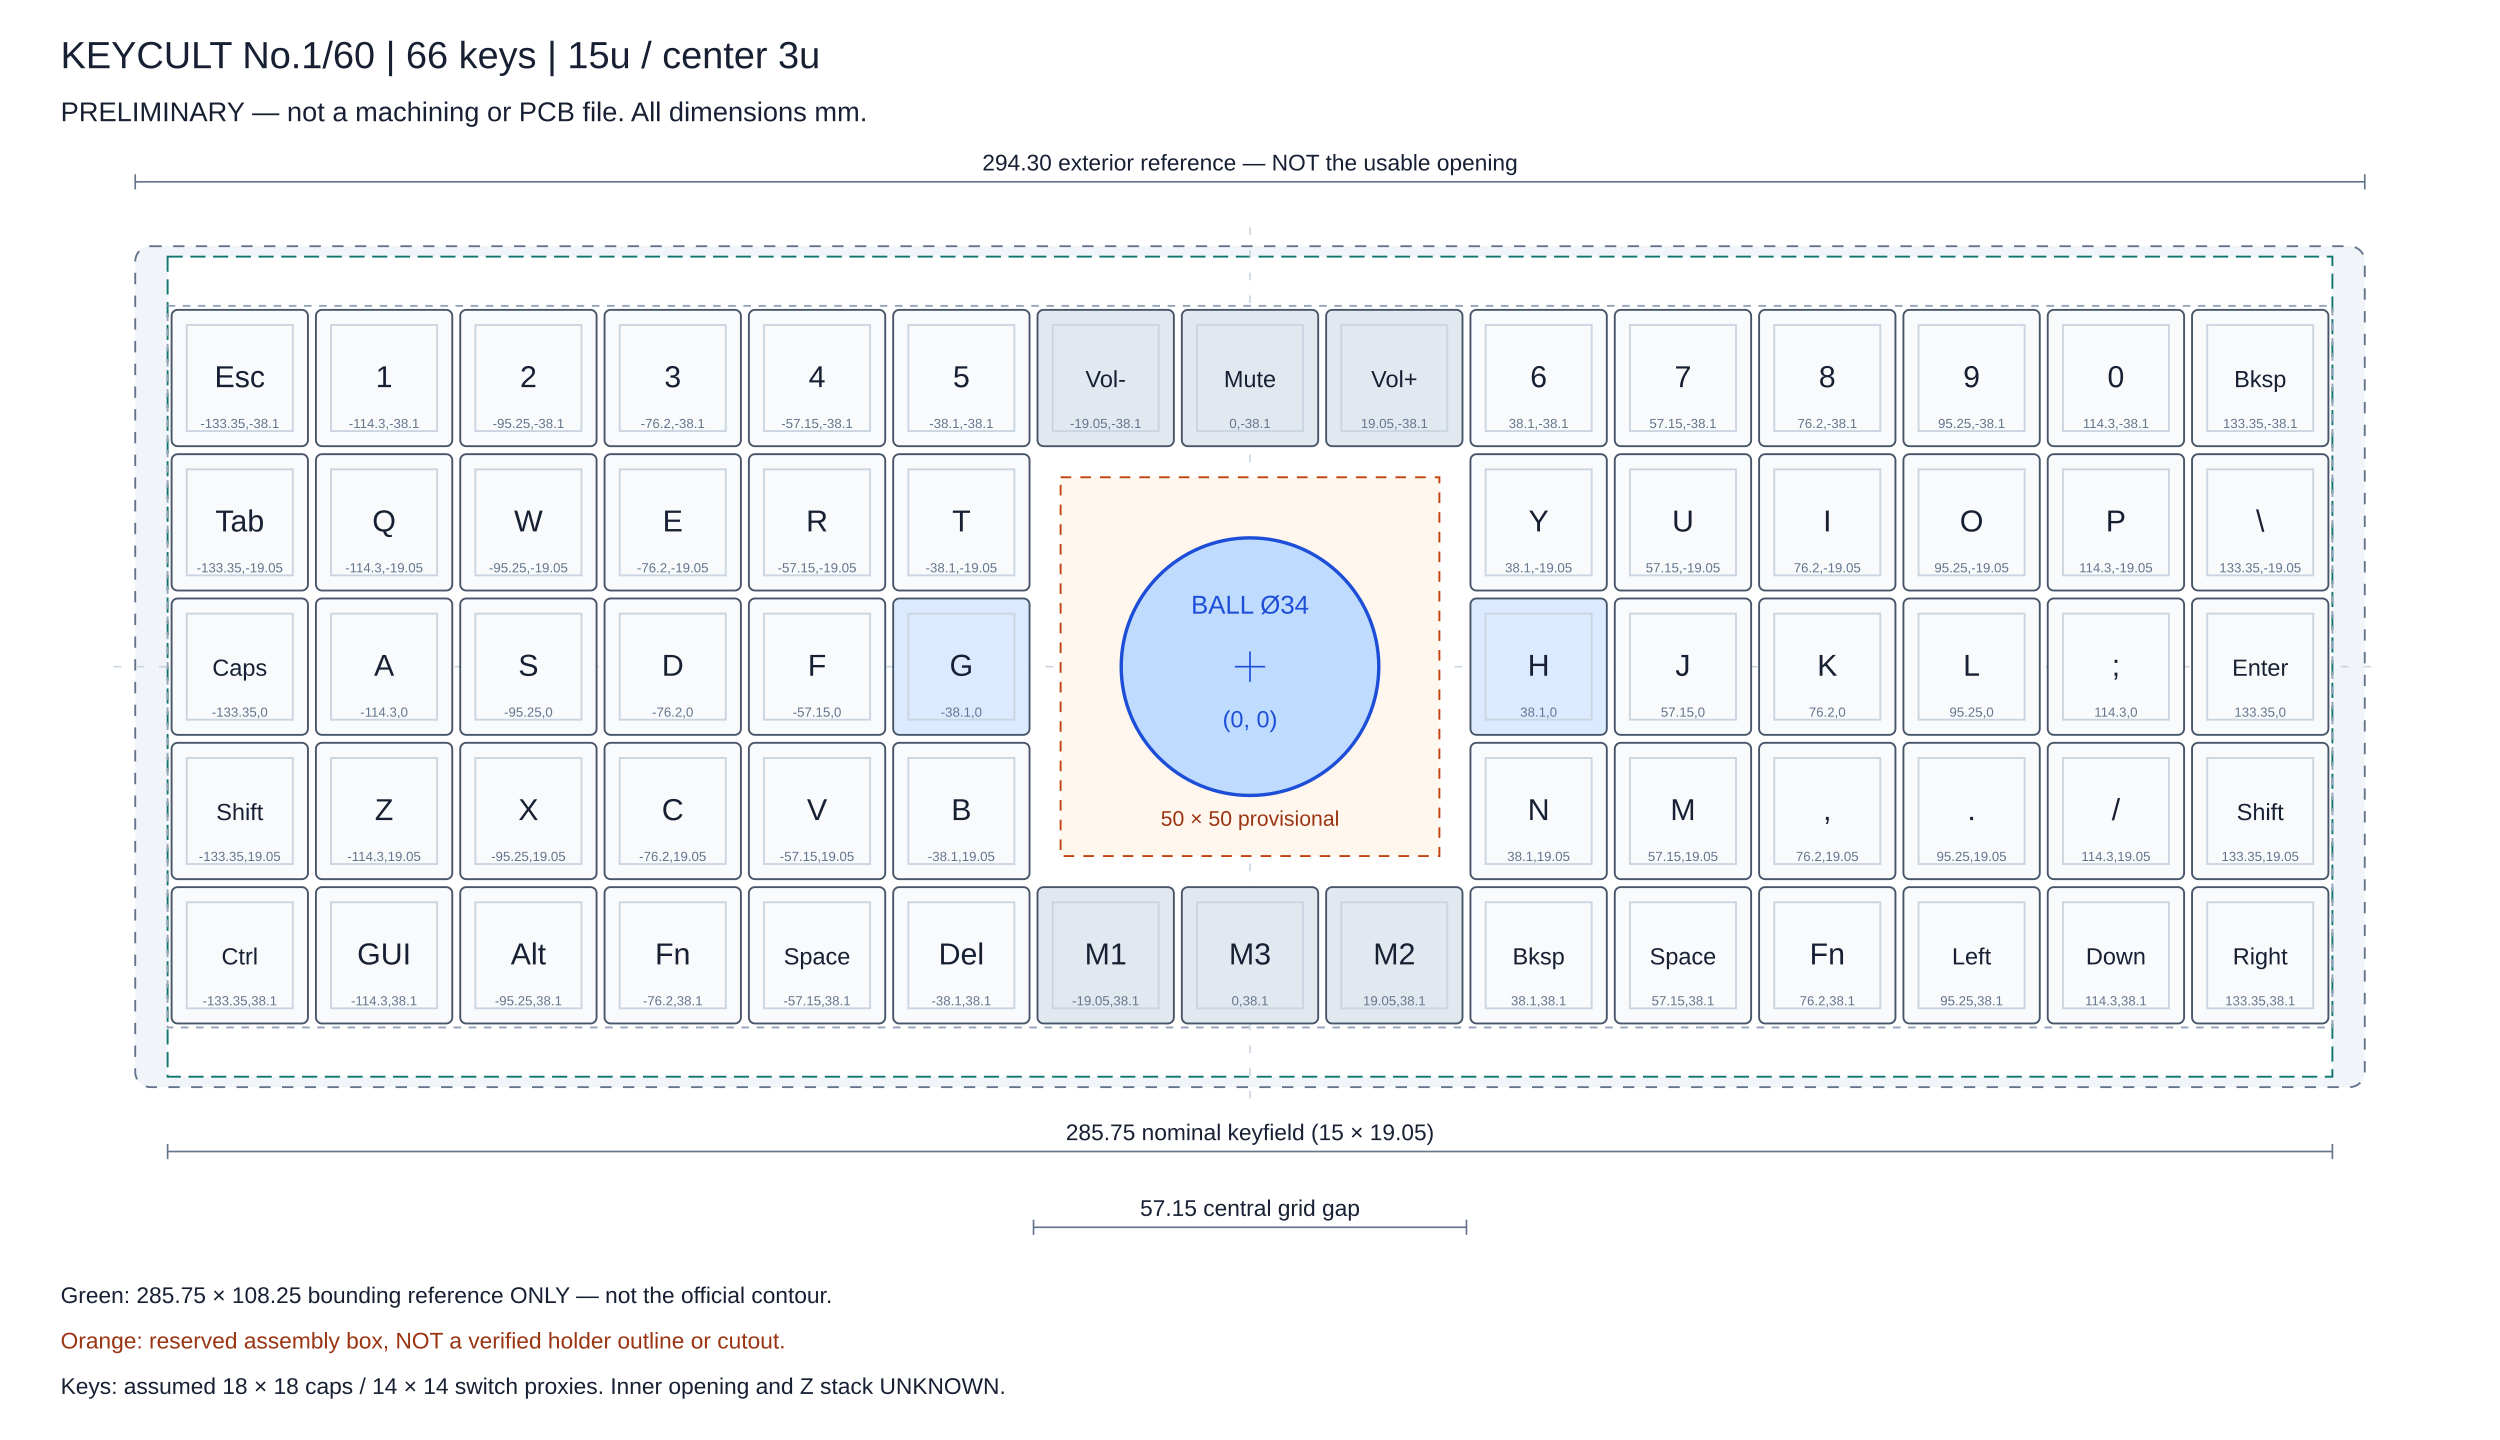
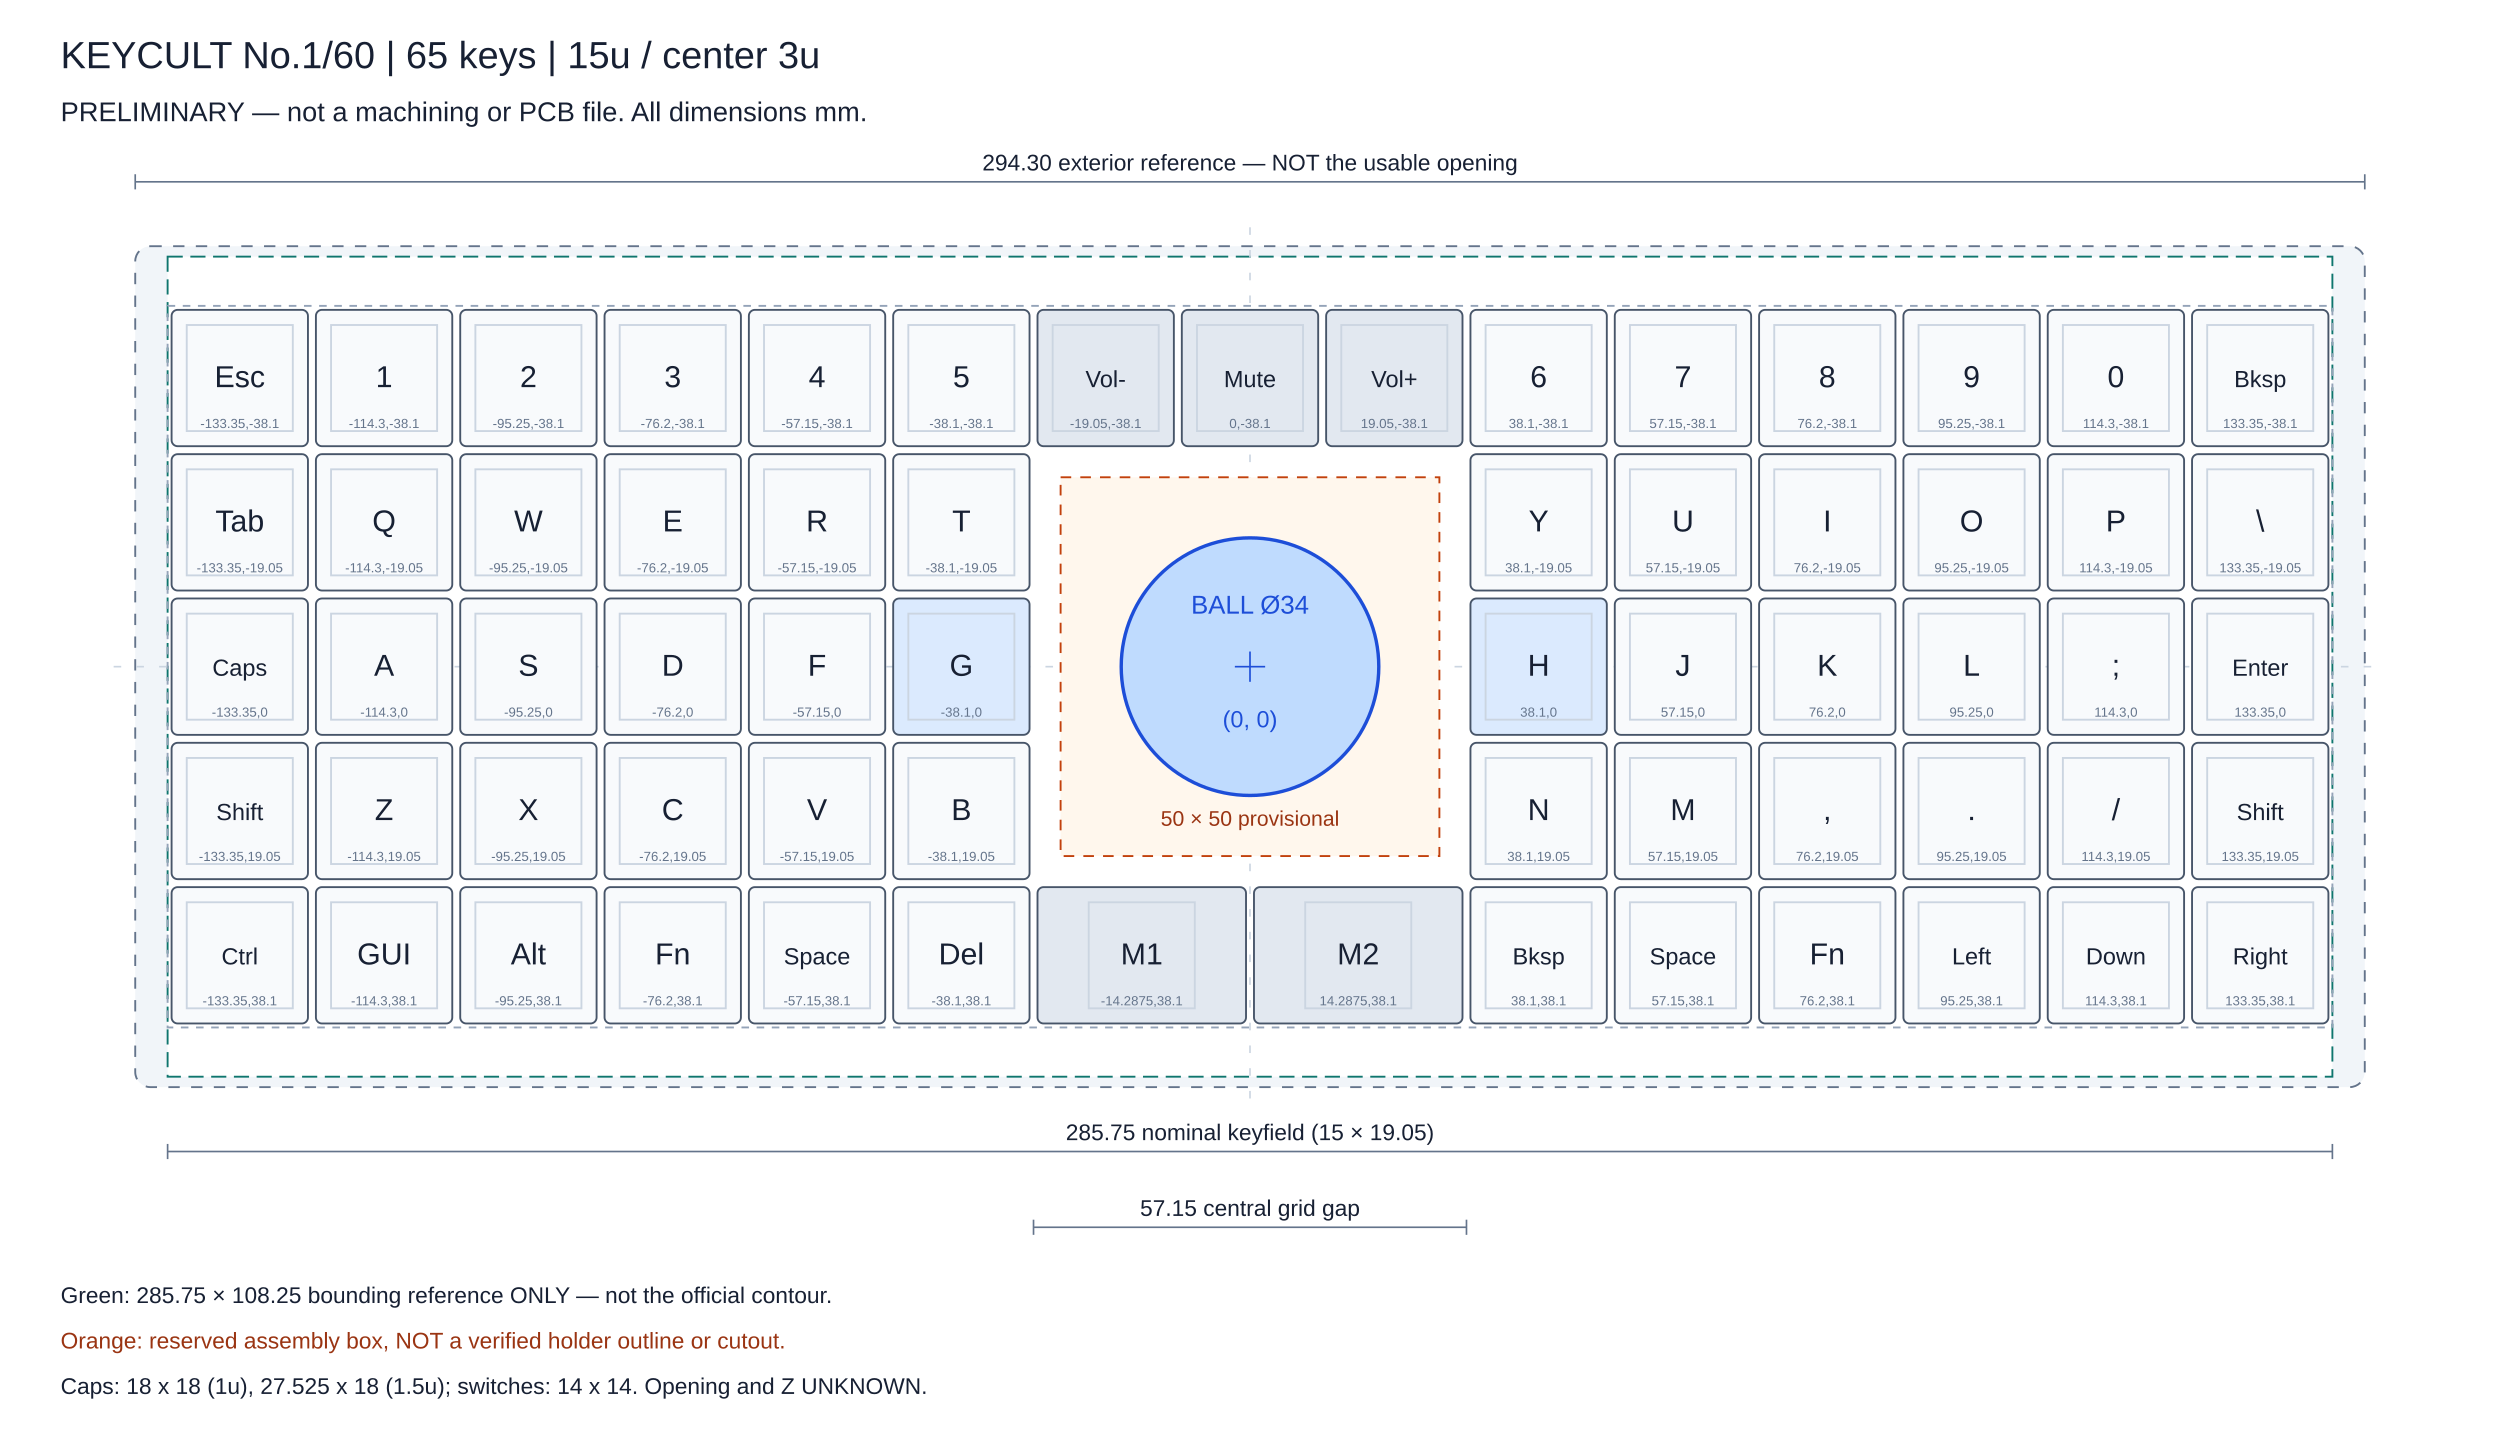
<svg xmlns="http://www.w3.org/2000/svg" width="330mm" height="190mm" viewBox="-165 -88 330 190" role="img">
  <g font-family="Arial, sans-serif">
    <rect x="-165" y="-88" width="330" height="190" rx="0" fill="#ffffff" stroke="#ffffff" stroke-width=".25" />
-     <text x="-157" y="-79" font-size="5" text-anchor="start" fill="#172033">KEYCULT No.1/60 | 66 keys | 15u / center 3u</text>
+     <text x="-157" y="-79" font-size="5" text-anchor="start" fill="#172033">KEYCULT No.1/60 | 65 keys | 15u / center 3u</text>
    <text x="-157" y="-72" font-size="3.6" text-anchor="start" fill="#172033">PRELIMINARY — not a machining or PCB file. All dimensions mm.</text>
    <rect x="-147.15" y="-55.5" width="294.3" height="111" rx="2" fill="#f1f5f9" stroke="#64748b" stroke-width=".25" stroke-dasharray="1.5 1.5" />
    <rect id="plate-envelope" x="-142.875" y="-54.125" width="285.75" height="108.25" rx="0" fill="#ffffff" stroke="#0f766e" stroke-width=".25" stroke-dasharray="2 1" />
    <rect x="-142.875" y="-47.625" width="285.75" height="95.25" rx="0" fill="none" stroke="#94a3b8" stroke-width=".25" stroke-dasharray="1 1" />
    <path d="M-150,0 L150,0" fill="none" stroke="#cbd5e1" stroke-width=".22" stroke-dasharray="1 2" />
    <path d="M0,-58 L0,58" fill="none" stroke="#cbd5e1" stroke-width=".22" stroke-dasharray="1 2" />
    <rect x="-25" y="-25" width="50" height="50" rx="0" fill="#fff7ed" stroke="#c2410c" stroke-width=".25" stroke-dasharray="1.4 1.2" />
    <circle cx="0" cy="0" r="17" fill="#bfdbfe" stroke="#1d4ed8" stroke-width=".45" />
    <path d="M-2,0 L2,0" fill="none" stroke="#1d4ed8" stroke-width=".22" />
    <path d="M0,-2 L0,2" fill="none" stroke="#1d4ed8" stroke-width=".22" />
    <text x="0" y="-7" font-size="3.4" text-anchor="middle" fill="#1d4ed8">BALL Ø34</text>
    <text x="0" y="8" font-size="3.1" text-anchor="middle" fill="#1d4ed8">(0, 0)</text>
    <text x="0" y="21" font-size="2.8" text-anchor="middle" fill="#9a3412">50 × 50 provisional</text>
    <rect x="-142.35" y="-47.1" width="18" height="18" rx="0.8" fill="#f8fafc" stroke="#475569" stroke-width=".25" />
    <rect x="-140.35" y="-45.1" width="14" height="14" rx="0" fill="none" stroke="#cbd5e1" stroke-width=".25" />
    <text x="-133.35" y="-36.9" font-size="4" text-anchor="middle" fill="#172033">Esc</text>
    <text x="-133.35" y="-31.5" font-size="1.75" text-anchor="middle" fill="#64748b">-133.35,-38.1</text>
    <rect x="-123.3" y="-47.1" width="18" height="18" rx="0.8" fill="#f8fafc" stroke="#475569" stroke-width=".25" />
    <rect x="-121.3" y="-45.1" width="14" height="14" rx="0" fill="none" stroke="#cbd5e1" stroke-width=".25" />
    <text x="-114.3" y="-36.9" font-size="4" text-anchor="middle" fill="#172033">1</text>
    <text x="-114.3" y="-31.5" font-size="1.75" text-anchor="middle" fill="#64748b">-114.3,-38.1</text>
    <rect x="-104.25" y="-47.1" width="18" height="18" rx="0.8" fill="#f8fafc" stroke="#475569" stroke-width=".25" />
    <rect x="-102.25" y="-45.1" width="14" height="14" rx="0" fill="none" stroke="#cbd5e1" stroke-width=".25" />
    <text x="-95.25" y="-36.9" font-size="4" text-anchor="middle" fill="#172033">2</text>
    <text x="-95.25" y="-31.5" font-size="1.75" text-anchor="middle" fill="#64748b">-95.25,-38.1</text>
    <rect x="-85.2" y="-47.1" width="18" height="18" rx="0.8" fill="#f8fafc" stroke="#475569" stroke-width=".25" />
    <rect x="-83.2" y="-45.1" width="14" height="14" rx="0" fill="none" stroke="#cbd5e1" stroke-width=".25" />
    <text x="-76.2" y="-36.9" font-size="4" text-anchor="middle" fill="#172033">3</text>
    <text x="-76.2" y="-31.5" font-size="1.75" text-anchor="middle" fill="#64748b">-76.2,-38.1</text>
    <rect x="-66.15" y="-47.1" width="18" height="18" rx="0.8" fill="#f8fafc" stroke="#475569" stroke-width=".25" />
    <rect x="-64.15" y="-45.1" width="14" height="14" rx="0" fill="none" stroke="#cbd5e1" stroke-width=".25" />
    <text x="-57.15" y="-36.9" font-size="4" text-anchor="middle" fill="#172033">4</text>
    <text x="-57.15" y="-31.5" font-size="1.75" text-anchor="middle" fill="#64748b">-57.15,-38.1</text>
    <rect x="-47.1" y="-47.1" width="18" height="18" rx="0.8" fill="#f8fafc" stroke="#475569" stroke-width=".25" />
    <rect x="-45.1" y="-45.1" width="14" height="14" rx="0" fill="none" stroke="#cbd5e1" stroke-width=".25" />
    <text x="-38.1" y="-36.9" font-size="4" text-anchor="middle" fill="#172033">5</text>
    <text x="-38.1" y="-31.5" font-size="1.75" text-anchor="middle" fill="#64748b">-38.1,-38.1</text>
    <rect x="-28.05" y="-47.1" width="18" height="18" rx="0.8" fill="#e2e8f0" stroke="#475569" stroke-width=".25" />
    <rect x="-26.05" y="-45.1" width="14" height="14" rx="0" fill="none" stroke="#cbd5e1" stroke-width=".25" />
    <text x="-19.05" y="-36.9" font-size="3.1" text-anchor="middle" fill="#172033">Vol-</text>
    <text x="-19.05" y="-31.5" font-size="1.75" text-anchor="middle" fill="#64748b">-19.05,-38.1</text>
    <rect x="-9.0" y="-47.1" width="18" height="18" rx="0.8" fill="#e2e8f0" stroke="#475569" stroke-width=".25" />
    <rect x="-7.0" y="-45.1" width="14" height="14" rx="0" fill="none" stroke="#cbd5e1" stroke-width=".25" />
    <text x="0.0" y="-36.9" font-size="3.1" text-anchor="middle" fill="#172033">Mute</text>
    <text x="0.0" y="-31.5" font-size="1.75" text-anchor="middle" fill="#64748b">0,-38.1</text>
    <rect x="10.05" y="-47.1" width="18" height="18" rx="0.8" fill="#e2e8f0" stroke="#475569" stroke-width=".25" />
    <rect x="12.05" y="-45.1" width="14" height="14" rx="0" fill="none" stroke="#cbd5e1" stroke-width=".25" />
    <text x="19.05" y="-36.9" font-size="3.1" text-anchor="middle" fill="#172033">Vol+</text>
    <text x="19.05" y="-31.5" font-size="1.75" text-anchor="middle" fill="#64748b">19.05,-38.1</text>
    <rect x="29.1" y="-47.1" width="18" height="18" rx="0.8" fill="#f8fafc" stroke="#475569" stroke-width=".25" />
    <rect x="31.1" y="-45.1" width="14" height="14" rx="0" fill="none" stroke="#cbd5e1" stroke-width=".25" />
    <text x="38.1" y="-36.9" font-size="4" text-anchor="middle" fill="#172033">6</text>
    <text x="38.1" y="-31.5" font-size="1.75" text-anchor="middle" fill="#64748b">38.1,-38.1</text>
    <rect x="48.15" y="-47.1" width="18" height="18" rx="0.8" fill="#f8fafc" stroke="#475569" stroke-width=".25" />
    <rect x="50.15" y="-45.1" width="14" height="14" rx="0" fill="none" stroke="#cbd5e1" stroke-width=".25" />
    <text x="57.15" y="-36.9" font-size="4" text-anchor="middle" fill="#172033">7</text>
    <text x="57.15" y="-31.5" font-size="1.75" text-anchor="middle" fill="#64748b">57.15,-38.1</text>
    <rect x="67.2" y="-47.1" width="18" height="18" rx="0.8" fill="#f8fafc" stroke="#475569" stroke-width=".25" />
    <rect x="69.2" y="-45.1" width="14" height="14" rx="0" fill="none" stroke="#cbd5e1" stroke-width=".25" />
    <text x="76.2" y="-36.9" font-size="4" text-anchor="middle" fill="#172033">8</text>
    <text x="76.2" y="-31.5" font-size="1.75" text-anchor="middle" fill="#64748b">76.2,-38.1</text>
    <rect x="86.25" y="-47.1" width="18" height="18" rx="0.8" fill="#f8fafc" stroke="#475569" stroke-width=".25" />
    <rect x="88.25" y="-45.1" width="14" height="14" rx="0" fill="none" stroke="#cbd5e1" stroke-width=".25" />
    <text x="95.25" y="-36.9" font-size="4" text-anchor="middle" fill="#172033">9</text>
    <text x="95.25" y="-31.5" font-size="1.75" text-anchor="middle" fill="#64748b">95.25,-38.1</text>
    <rect x="105.3" y="-47.1" width="18" height="18" rx="0.8" fill="#f8fafc" stroke="#475569" stroke-width=".25" />
    <rect x="107.3" y="-45.1" width="14" height="14" rx="0" fill="none" stroke="#cbd5e1" stroke-width=".25" />
    <text x="114.3" y="-36.9" font-size="4" text-anchor="middle" fill="#172033">0</text>
    <text x="114.3" y="-31.5" font-size="1.75" text-anchor="middle" fill="#64748b">114.3,-38.1</text>
    <rect x="124.35" y="-47.1" width="18" height="18" rx="0.8" fill="#f8fafc" stroke="#475569" stroke-width=".25" />
    <rect x="126.35" y="-45.1" width="14" height="14" rx="0" fill="none" stroke="#cbd5e1" stroke-width=".25" />
    <text x="133.35" y="-36.9" font-size="3.1" text-anchor="middle" fill="#172033">Bksp</text>
    <text x="133.35" y="-31.5" font-size="1.75" text-anchor="middle" fill="#64748b">133.35,-38.1</text>
    <rect x="-142.35" y="-28.05" width="18" height="18" rx="0.8" fill="#f8fafc" stroke="#475569" stroke-width=".25" />
    <rect x="-140.35" y="-26.05" width="14" height="14" rx="0" fill="none" stroke="#cbd5e1" stroke-width=".25" />
    <text x="-133.35" y="-17.85" font-size="4" text-anchor="middle" fill="#172033">Tab</text>
    <text x="-133.35" y="-12.45" font-size="1.75" text-anchor="middle" fill="#64748b">-133.35,-19.05</text>
    <rect x="-123.3" y="-28.05" width="18" height="18" rx="0.8" fill="#f8fafc" stroke="#475569" stroke-width=".25" />
    <rect x="-121.3" y="-26.05" width="14" height="14" rx="0" fill="none" stroke="#cbd5e1" stroke-width=".25" />
    <text x="-114.3" y="-17.85" font-size="4" text-anchor="middle" fill="#172033">Q</text>
    <text x="-114.3" y="-12.45" font-size="1.75" text-anchor="middle" fill="#64748b">-114.3,-19.05</text>
    <rect x="-104.25" y="-28.05" width="18" height="18" rx="0.8" fill="#f8fafc" stroke="#475569" stroke-width=".25" />
    <rect x="-102.25" y="-26.05" width="14" height="14" rx="0" fill="none" stroke="#cbd5e1" stroke-width=".25" />
    <text x="-95.25" y="-17.85" font-size="4" text-anchor="middle" fill="#172033">W</text>
    <text x="-95.25" y="-12.45" font-size="1.75" text-anchor="middle" fill="#64748b">-95.25,-19.05</text>
    <rect x="-85.2" y="-28.05" width="18" height="18" rx="0.8" fill="#f8fafc" stroke="#475569" stroke-width=".25" />
    <rect x="-83.2" y="-26.05" width="14" height="14" rx="0" fill="none" stroke="#cbd5e1" stroke-width=".25" />
    <text x="-76.2" y="-17.85" font-size="4" text-anchor="middle" fill="#172033">E</text>
    <text x="-76.2" y="-12.45" font-size="1.75" text-anchor="middle" fill="#64748b">-76.2,-19.05</text>
    <rect x="-66.15" y="-28.05" width="18" height="18" rx="0.8" fill="#f8fafc" stroke="#475569" stroke-width=".25" />
    <rect x="-64.15" y="-26.05" width="14" height="14" rx="0" fill="none" stroke="#cbd5e1" stroke-width=".25" />
    <text x="-57.15" y="-17.85" font-size="4" text-anchor="middle" fill="#172033">R</text>
    <text x="-57.15" y="-12.45" font-size="1.75" text-anchor="middle" fill="#64748b">-57.15,-19.05</text>
    <rect x="-47.1" y="-28.05" width="18" height="18" rx="0.8" fill="#f8fafc" stroke="#475569" stroke-width=".25" />
    <rect x="-45.1" y="-26.05" width="14" height="14" rx="0" fill="none" stroke="#cbd5e1" stroke-width=".25" />
    <text x="-38.1" y="-17.85" font-size="4" text-anchor="middle" fill="#172033">T</text>
    <text x="-38.1" y="-12.45" font-size="1.75" text-anchor="middle" fill="#64748b">-38.1,-19.05</text>
    <rect x="29.1" y="-28.05" width="18" height="18" rx="0.8" fill="#f8fafc" stroke="#475569" stroke-width=".25" />
    <rect x="31.1" y="-26.05" width="14" height="14" rx="0" fill="none" stroke="#cbd5e1" stroke-width=".25" />
    <text x="38.1" y="-17.85" font-size="4" text-anchor="middle" fill="#172033">Y</text>
    <text x="38.1" y="-12.45" font-size="1.75" text-anchor="middle" fill="#64748b">38.1,-19.05</text>
    <rect x="48.15" y="-28.05" width="18" height="18" rx="0.8" fill="#f8fafc" stroke="#475569" stroke-width=".25" />
    <rect x="50.15" y="-26.05" width="14" height="14" rx="0" fill="none" stroke="#cbd5e1" stroke-width=".25" />
    <text x="57.15" y="-17.85" font-size="4" text-anchor="middle" fill="#172033">U</text>
    <text x="57.15" y="-12.45" font-size="1.75" text-anchor="middle" fill="#64748b">57.15,-19.05</text>
    <rect x="67.2" y="-28.05" width="18" height="18" rx="0.8" fill="#f8fafc" stroke="#475569" stroke-width=".25" />
    <rect x="69.2" y="-26.05" width="14" height="14" rx="0" fill="none" stroke="#cbd5e1" stroke-width=".25" />
    <text x="76.2" y="-17.85" font-size="4" text-anchor="middle" fill="#172033">I</text>
    <text x="76.2" y="-12.45" font-size="1.75" text-anchor="middle" fill="#64748b">76.2,-19.05</text>
    <rect x="86.25" y="-28.05" width="18" height="18" rx="0.8" fill="#f8fafc" stroke="#475569" stroke-width=".25" />
    <rect x="88.25" y="-26.05" width="14" height="14" rx="0" fill="none" stroke="#cbd5e1" stroke-width=".25" />
    <text x="95.25" y="-17.85" font-size="4" text-anchor="middle" fill="#172033">O</text>
    <text x="95.25" y="-12.45" font-size="1.75" text-anchor="middle" fill="#64748b">95.25,-19.05</text>
    <rect x="105.3" y="-28.05" width="18" height="18" rx="0.8" fill="#f8fafc" stroke="#475569" stroke-width=".25" />
    <rect x="107.3" y="-26.05" width="14" height="14" rx="0" fill="none" stroke="#cbd5e1" stroke-width=".25" />
    <text x="114.3" y="-17.85" font-size="4" text-anchor="middle" fill="#172033">P</text>
    <text x="114.3" y="-12.45" font-size="1.75" text-anchor="middle" fill="#64748b">114.3,-19.05</text>
    <rect x="124.35" y="-28.05" width="18" height="18" rx="0.8" fill="#f8fafc" stroke="#475569" stroke-width=".25" />
    <rect x="126.35" y="-26.05" width="14" height="14" rx="0" fill="none" stroke="#cbd5e1" stroke-width=".25" />
    <text x="133.35" y="-17.85" font-size="4" text-anchor="middle" fill="#172033">\</text>
    <text x="133.35" y="-12.45" font-size="1.75" text-anchor="middle" fill="#64748b">133.35,-19.05</text>
    <rect x="-142.35" y="-9.0" width="18" height="18" rx="0.8" fill="#f8fafc" stroke="#475569" stroke-width=".25" />
    <rect x="-140.35" y="-7.0" width="14" height="14" rx="0" fill="none" stroke="#cbd5e1" stroke-width=".25" />
    <text x="-133.35" y="1.2" font-size="3.1" text-anchor="middle" fill="#172033">Caps</text>
    <text x="-133.35" y="6.6" font-size="1.75" text-anchor="middle" fill="#64748b">-133.35,0</text>
    <rect x="-123.3" y="-9.0" width="18" height="18" rx="0.8" fill="#f8fafc" stroke="#475569" stroke-width=".25" />
    <rect x="-121.3" y="-7.0" width="14" height="14" rx="0" fill="none" stroke="#cbd5e1" stroke-width=".25" />
    <text x="-114.3" y="1.2" font-size="4" text-anchor="middle" fill="#172033">A</text>
    <text x="-114.3" y="6.6" font-size="1.75" text-anchor="middle" fill="#64748b">-114.3,0</text>
    <rect x="-104.25" y="-9.0" width="18" height="18" rx="0.8" fill="#f8fafc" stroke="#475569" stroke-width=".25" />
    <rect x="-102.25" y="-7.0" width="14" height="14" rx="0" fill="none" stroke="#cbd5e1" stroke-width=".25" />
    <text x="-95.25" y="1.2" font-size="4" text-anchor="middle" fill="#172033">S</text>
    <text x="-95.25" y="6.6" font-size="1.75" text-anchor="middle" fill="#64748b">-95.25,0</text>
    <rect x="-85.2" y="-9.0" width="18" height="18" rx="0.8" fill="#f8fafc" stroke="#475569" stroke-width=".25" />
    <rect x="-83.2" y="-7.0" width="14" height="14" rx="0" fill="none" stroke="#cbd5e1" stroke-width=".25" />
    <text x="-76.2" y="1.2" font-size="4" text-anchor="middle" fill="#172033">D</text>
    <text x="-76.2" y="6.6" font-size="1.75" text-anchor="middle" fill="#64748b">-76.2,0</text>
    <rect x="-66.15" y="-9.0" width="18" height="18" rx="0.8" fill="#f8fafc" stroke="#475569" stroke-width=".25" />
    <rect x="-64.15" y="-7.0" width="14" height="14" rx="0" fill="none" stroke="#cbd5e1" stroke-width=".25" />
    <text x="-57.15" y="1.2" font-size="4" text-anchor="middle" fill="#172033">F</text>
    <text x="-57.15" y="6.6" font-size="1.75" text-anchor="middle" fill="#64748b">-57.15,0</text>
    <rect x="-47.1" y="-9.0" width="18" height="18" rx="0.8" fill="#dbeafe" stroke="#475569" stroke-width=".25" />
    <rect x="-45.1" y="-7.0" width="14" height="14" rx="0" fill="none" stroke="#cbd5e1" stroke-width=".25" />
    <text x="-38.1" y="1.2" font-size="4" text-anchor="middle" fill="#172033">G</text>
    <text x="-38.1" y="6.6" font-size="1.75" text-anchor="middle" fill="#64748b">-38.1,0</text>
    <rect x="29.1" y="-9.0" width="18" height="18" rx="0.8" fill="#dbeafe" stroke="#475569" stroke-width=".25" />
    <rect x="31.1" y="-7.0" width="14" height="14" rx="0" fill="none" stroke="#cbd5e1" stroke-width=".25" />
    <text x="38.1" y="1.2" font-size="4" text-anchor="middle" fill="#172033">H</text>
    <text x="38.1" y="6.6" font-size="1.75" text-anchor="middle" fill="#64748b">38.1,0</text>
    <rect x="48.15" y="-9.0" width="18" height="18" rx="0.8" fill="#f8fafc" stroke="#475569" stroke-width=".25" />
    <rect x="50.15" y="-7.0" width="14" height="14" rx="0" fill="none" stroke="#cbd5e1" stroke-width=".25" />
    <text x="57.15" y="1.2" font-size="4" text-anchor="middle" fill="#172033">J</text>
    <text x="57.15" y="6.6" font-size="1.75" text-anchor="middle" fill="#64748b">57.15,0</text>
    <rect x="67.2" y="-9.0" width="18" height="18" rx="0.8" fill="#f8fafc" stroke="#475569" stroke-width=".25" />
    <rect x="69.2" y="-7.0" width="14" height="14" rx="0" fill="none" stroke="#cbd5e1" stroke-width=".25" />
    <text x="76.2" y="1.2" font-size="4" text-anchor="middle" fill="#172033">K</text>
    <text x="76.2" y="6.6" font-size="1.75" text-anchor="middle" fill="#64748b">76.2,0</text>
    <rect x="86.25" y="-9.0" width="18" height="18" rx="0.8" fill="#f8fafc" stroke="#475569" stroke-width=".25" />
    <rect x="88.25" y="-7.0" width="14" height="14" rx="0" fill="none" stroke="#cbd5e1" stroke-width=".25" />
    <text x="95.25" y="1.2" font-size="4" text-anchor="middle" fill="#172033">L</text>
    <text x="95.25" y="6.6" font-size="1.75" text-anchor="middle" fill="#64748b">95.25,0</text>
    <rect x="105.3" y="-9.0" width="18" height="18" rx="0.8" fill="#f8fafc" stroke="#475569" stroke-width=".25" />
    <rect x="107.3" y="-7.0" width="14" height="14" rx="0" fill="none" stroke="#cbd5e1" stroke-width=".25" />
    <text x="114.3" y="1.2" font-size="4" text-anchor="middle" fill="#172033">;</text>
    <text x="114.3" y="6.6" font-size="1.75" text-anchor="middle" fill="#64748b">114.3,0</text>
    <rect x="124.35" y="-9.0" width="18" height="18" rx="0.8" fill="#f8fafc" stroke="#475569" stroke-width=".25" />
    <rect x="126.35" y="-7.0" width="14" height="14" rx="0" fill="none" stroke="#cbd5e1" stroke-width=".25" />
    <text x="133.35" y="1.2" font-size="3.1" text-anchor="middle" fill="#172033">Enter</text>
    <text x="133.35" y="6.6" font-size="1.75" text-anchor="middle" fill="#64748b">133.35,0</text>
    <rect x="-142.35" y="10.05" width="18" height="18" rx="0.8" fill="#f8fafc" stroke="#475569" stroke-width=".25" />
    <rect x="-140.35" y="12.05" width="14" height="14" rx="0" fill="none" stroke="#cbd5e1" stroke-width=".25" />
    <text x="-133.35" y="20.25" font-size="3.1" text-anchor="middle" fill="#172033">Shift</text>
    <text x="-133.35" y="25.65" font-size="1.75" text-anchor="middle" fill="#64748b">-133.35,19.05</text>
    <rect x="-123.3" y="10.05" width="18" height="18" rx="0.8" fill="#f8fafc" stroke="#475569" stroke-width=".25" />
    <rect x="-121.3" y="12.05" width="14" height="14" rx="0" fill="none" stroke="#cbd5e1" stroke-width=".25" />
    <text x="-114.3" y="20.25" font-size="4" text-anchor="middle" fill="#172033">Z</text>
    <text x="-114.3" y="25.65" font-size="1.75" text-anchor="middle" fill="#64748b">-114.3,19.05</text>
    <rect x="-104.25" y="10.05" width="18" height="18" rx="0.8" fill="#f8fafc" stroke="#475569" stroke-width=".25" />
    <rect x="-102.25" y="12.05" width="14" height="14" rx="0" fill="none" stroke="#cbd5e1" stroke-width=".25" />
    <text x="-95.25" y="20.25" font-size="4" text-anchor="middle" fill="#172033">X</text>
    <text x="-95.25" y="25.65" font-size="1.75" text-anchor="middle" fill="#64748b">-95.25,19.05</text>
    <rect x="-85.2" y="10.05" width="18" height="18" rx="0.8" fill="#f8fafc" stroke="#475569" stroke-width=".25" />
    <rect x="-83.2" y="12.05" width="14" height="14" rx="0" fill="none" stroke="#cbd5e1" stroke-width=".25" />
    <text x="-76.2" y="20.25" font-size="4" text-anchor="middle" fill="#172033">C</text>
    <text x="-76.2" y="25.65" font-size="1.75" text-anchor="middle" fill="#64748b">-76.2,19.05</text>
    <rect x="-66.15" y="10.05" width="18" height="18" rx="0.8" fill="#f8fafc" stroke="#475569" stroke-width=".25" />
    <rect x="-64.15" y="12.05" width="14" height="14" rx="0" fill="none" stroke="#cbd5e1" stroke-width=".25" />
    <text x="-57.15" y="20.25" font-size="4" text-anchor="middle" fill="#172033">V</text>
    <text x="-57.15" y="25.65" font-size="1.75" text-anchor="middle" fill="#64748b">-57.15,19.05</text>
    <rect x="-47.1" y="10.05" width="18" height="18" rx="0.8" fill="#f8fafc" stroke="#475569" stroke-width=".25" />
    <rect x="-45.1" y="12.05" width="14" height="14" rx="0" fill="none" stroke="#cbd5e1" stroke-width=".25" />
    <text x="-38.1" y="20.25" font-size="4" text-anchor="middle" fill="#172033">B</text>
    <text x="-38.1" y="25.65" font-size="1.75" text-anchor="middle" fill="#64748b">-38.1,19.05</text>
    <rect x="29.1" y="10.05" width="18" height="18" rx="0.8" fill="#f8fafc" stroke="#475569" stroke-width=".25" />
    <rect x="31.1" y="12.05" width="14" height="14" rx="0" fill="none" stroke="#cbd5e1" stroke-width=".25" />
    <text x="38.1" y="20.25" font-size="4" text-anchor="middle" fill="#172033">N</text>
    <text x="38.1" y="25.65" font-size="1.75" text-anchor="middle" fill="#64748b">38.1,19.05</text>
    <rect x="48.15" y="10.05" width="18" height="18" rx="0.8" fill="#f8fafc" stroke="#475569" stroke-width=".25" />
    <rect x="50.15" y="12.05" width="14" height="14" rx="0" fill="none" stroke="#cbd5e1" stroke-width=".25" />
    <text x="57.15" y="20.25" font-size="4" text-anchor="middle" fill="#172033">M</text>
    <text x="57.15" y="25.65" font-size="1.75" text-anchor="middle" fill="#64748b">57.15,19.05</text>
    <rect x="67.2" y="10.05" width="18" height="18" rx="0.8" fill="#f8fafc" stroke="#475569" stroke-width=".25" />
    <rect x="69.2" y="12.05" width="14" height="14" rx="0" fill="none" stroke="#cbd5e1" stroke-width=".25" />
    <text x="76.2" y="20.25" font-size="4" text-anchor="middle" fill="#172033">,</text>
    <text x="76.2" y="25.65" font-size="1.75" text-anchor="middle" fill="#64748b">76.2,19.05</text>
    <rect x="86.25" y="10.05" width="18" height="18" rx="0.8" fill="#f8fafc" stroke="#475569" stroke-width=".25" />
    <rect x="88.25" y="12.05" width="14" height="14" rx="0" fill="none" stroke="#cbd5e1" stroke-width=".25" />
    <text x="95.25" y="20.25" font-size="4" text-anchor="middle" fill="#172033">.</text>
    <text x="95.25" y="25.65" font-size="1.75" text-anchor="middle" fill="#64748b">95.25,19.05</text>
    <rect x="105.3" y="10.05" width="18" height="18" rx="0.8" fill="#f8fafc" stroke="#475569" stroke-width=".25" />
    <rect x="107.3" y="12.05" width="14" height="14" rx="0" fill="none" stroke="#cbd5e1" stroke-width=".25" />
    <text x="114.3" y="20.25" font-size="4" text-anchor="middle" fill="#172033">/</text>
    <text x="114.3" y="25.65" font-size="1.75" text-anchor="middle" fill="#64748b">114.3,19.05</text>
    <rect x="124.35" y="10.05" width="18" height="18" rx="0.8" fill="#f8fafc" stroke="#475569" stroke-width=".25" />
    <rect x="126.35" y="12.05" width="14" height="14" rx="0" fill="none" stroke="#cbd5e1" stroke-width=".25" />
    <text x="133.35" y="20.25" font-size="3.1" text-anchor="middle" fill="#172033">Shift</text>
    <text x="133.35" y="25.65" font-size="1.75" text-anchor="middle" fill="#64748b">133.35,19.05</text>
    <rect x="-142.35" y="29.1" width="18" height="18" rx="0.8" fill="#f8fafc" stroke="#475569" stroke-width=".25" />
    <rect x="-140.35" y="31.1" width="14" height="14" rx="0" fill="none" stroke="#cbd5e1" stroke-width=".25" />
    <text x="-133.35" y="39.3" font-size="3.1" text-anchor="middle" fill="#172033">Ctrl</text>
    <text x="-133.35" y="44.7" font-size="1.75" text-anchor="middle" fill="#64748b">-133.35,38.1</text>
    <rect x="-123.3" y="29.1" width="18" height="18" rx="0.8" fill="#f8fafc" stroke="#475569" stroke-width=".25" />
    <rect x="-121.3" y="31.1" width="14" height="14" rx="0" fill="none" stroke="#cbd5e1" stroke-width=".25" />
    <text x="-114.3" y="39.3" font-size="4" text-anchor="middle" fill="#172033">GUI</text>
    <text x="-114.3" y="44.7" font-size="1.75" text-anchor="middle" fill="#64748b">-114.3,38.1</text>
    <rect x="-104.25" y="29.1" width="18" height="18" rx="0.8" fill="#f8fafc" stroke="#475569" stroke-width=".25" />
    <rect x="-102.25" y="31.1" width="14" height="14" rx="0" fill="none" stroke="#cbd5e1" stroke-width=".25" />
    <text x="-95.25" y="39.3" font-size="4" text-anchor="middle" fill="#172033">Alt</text>
    <text x="-95.25" y="44.7" font-size="1.75" text-anchor="middle" fill="#64748b">-95.25,38.1</text>
    <rect x="-85.2" y="29.1" width="18" height="18" rx="0.8" fill="#f8fafc" stroke="#475569" stroke-width=".25" />
    <rect x="-83.2" y="31.1" width="14" height="14" rx="0" fill="none" stroke="#cbd5e1" stroke-width=".25" />
    <text x="-76.2" y="39.3" font-size="4" text-anchor="middle" fill="#172033">Fn</text>
    <text x="-76.2" y="44.7" font-size="1.75" text-anchor="middle" fill="#64748b">-76.2,38.1</text>
    <rect x="-66.15" y="29.1" width="18" height="18" rx="0.8" fill="#f8fafc" stroke="#475569" stroke-width=".25" />
    <rect x="-64.15" y="31.1" width="14" height="14" rx="0" fill="none" stroke="#cbd5e1" stroke-width=".25" />
    <text x="-57.15" y="39.3" font-size="3.1" text-anchor="middle" fill="#172033">Space</text>
    <text x="-57.15" y="44.7" font-size="1.75" text-anchor="middle" fill="#64748b">-57.15,38.1</text>
    <rect x="-47.1" y="29.1" width="18" height="18" rx="0.8" fill="#f8fafc" stroke="#475569" stroke-width=".25" />
    <rect x="-45.1" y="31.1" width="14" height="14" rx="0" fill="none" stroke="#cbd5e1" stroke-width=".25" />
    <text x="-38.1" y="39.3" font-size="4" text-anchor="middle" fill="#172033">Del</text>
    <text x="-38.1" y="44.7" font-size="1.75" text-anchor="middle" fill="#64748b">-38.1,38.1</text>
-     <rect x="-28.05" y="29.1" width="18" height="18" rx="0.8" fill="#e2e8f0" stroke="#475569" stroke-width=".25" />
-     <rect x="-26.05" y="31.1" width="14" height="14" rx="0" fill="none" stroke="#cbd5e1" stroke-width=".25" />
-     <text x="-19.05" y="39.3" font-size="4" text-anchor="middle" fill="#172033">M1</text>
-     <text x="-19.05" y="44.7" font-size="1.75" text-anchor="middle" fill="#64748b">-19.05,38.1</text>
-     <rect x="-9.0" y="29.1" width="18" height="18" rx="0.8" fill="#e2e8f0" stroke="#475569" stroke-width=".25" />
-     <rect x="-7.0" y="31.1" width="14" height="14" rx="0" fill="none" stroke="#cbd5e1" stroke-width=".25" />
-     <text x="0.0" y="39.3" font-size="4" text-anchor="middle" fill="#172033">M3</text>
-     <text x="0.0" y="44.7" font-size="1.75" text-anchor="middle" fill="#64748b">0,38.1</text>
-     <rect x="10.05" y="29.1" width="18" height="18" rx="0.8" fill="#e2e8f0" stroke="#475569" stroke-width=".25" />
-     <rect x="12.05" y="31.1" width="14" height="14" rx="0" fill="none" stroke="#cbd5e1" stroke-width=".25" />
-     <text x="19.05" y="39.3" font-size="4" text-anchor="middle" fill="#172033">M2</text>
-     <text x="19.05" y="44.7" font-size="1.75" text-anchor="middle" fill="#64748b">19.05,38.1</text>
+     <rect x="-28.05" y="29.1" width="27.525" height="18" rx="0.8" fill="#e2e8f0" stroke="#475569" stroke-width=".25" />
+     <rect x="-21.288" y="31.1" width="14" height="14" rx="0" fill="none" stroke="#cbd5e1" stroke-width=".25" />
+     <text x="-14.287" y="39.3" font-size="4" text-anchor="middle" fill="#172033">M1</text>
+     <text x="-14.287" y="44.7" font-size="1.75" text-anchor="middle" fill="#64748b">-14.2875,38.1</text>
+     <rect x="0.525" y="29.1" width="27.525" height="18" rx="0.8" fill="#e2e8f0" stroke="#475569" stroke-width=".25" />
+     <rect x="7.287" y="31.1" width="14" height="14" rx="0" fill="none" stroke="#cbd5e1" stroke-width=".25" />
+     <text x="14.287" y="39.3" font-size="4" text-anchor="middle" fill="#172033">M2</text>
+     <text x="14.287" y="44.7" font-size="1.75" text-anchor="middle" fill="#64748b">14.2875,38.1</text>
    <rect x="29.1" y="29.1" width="18" height="18" rx="0.8" fill="#f8fafc" stroke="#475569" stroke-width=".25" />
    <rect x="31.1" y="31.1" width="14" height="14" rx="0" fill="none" stroke="#cbd5e1" stroke-width=".25" />
    <text x="38.1" y="39.3" font-size="3.1" text-anchor="middle" fill="#172033">Bksp</text>
    <text x="38.1" y="44.7" font-size="1.75" text-anchor="middle" fill="#64748b">38.1,38.1</text>
    <rect x="48.15" y="29.1" width="18" height="18" rx="0.8" fill="#f8fafc" stroke="#475569" stroke-width=".25" />
    <rect x="50.15" y="31.1" width="14" height="14" rx="0" fill="none" stroke="#cbd5e1" stroke-width=".25" />
    <text x="57.15" y="39.3" font-size="3.1" text-anchor="middle" fill="#172033">Space</text>
    <text x="57.15" y="44.7" font-size="1.75" text-anchor="middle" fill="#64748b">57.15,38.1</text>
    <rect x="67.2" y="29.1" width="18" height="18" rx="0.8" fill="#f8fafc" stroke="#475569" stroke-width=".25" />
    <rect x="69.2" y="31.1" width="14" height="14" rx="0" fill="none" stroke="#cbd5e1" stroke-width=".25" />
    <text x="76.2" y="39.3" font-size="4" text-anchor="middle" fill="#172033">Fn</text>
    <text x="76.2" y="44.7" font-size="1.75" text-anchor="middle" fill="#64748b">76.2,38.1</text>
    <rect x="86.25" y="29.1" width="18" height="18" rx="0.8" fill="#f8fafc" stroke="#475569" stroke-width=".25" />
    <rect x="88.25" y="31.1" width="14" height="14" rx="0" fill="none" stroke="#cbd5e1" stroke-width=".25" />
    <text x="95.25" y="39.3" font-size="3.1" text-anchor="middle" fill="#172033">Left</text>
    <text x="95.25" y="44.7" font-size="1.75" text-anchor="middle" fill="#64748b">95.25,38.1</text>
    <rect x="105.3" y="29.1" width="18" height="18" rx="0.8" fill="#f8fafc" stroke="#475569" stroke-width=".25" />
    <rect x="107.3" y="31.1" width="14" height="14" rx="0" fill="none" stroke="#cbd5e1" stroke-width=".25" />
    <text x="114.3" y="39.3" font-size="3.1" text-anchor="middle" fill="#172033">Down</text>
    <text x="114.3" y="44.7" font-size="1.75" text-anchor="middle" fill="#64748b">114.3,38.1</text>
    <rect x="124.35" y="29.1" width="18" height="18" rx="0.8" fill="#f8fafc" stroke="#475569" stroke-width=".25" />
    <rect x="126.35" y="31.1" width="14" height="14" rx="0" fill="none" stroke="#cbd5e1" stroke-width=".25" />
    <text x="133.35" y="39.3" font-size="3.1" text-anchor="middle" fill="#172033">Right</text>
    <text x="133.35" y="44.7" font-size="1.75" text-anchor="middle" fill="#64748b">133.35,38.1</text>
    <path d="M-147.15,-64 L147.15,-64" fill="none" stroke="#64748b" stroke-width=".22" />
    <path d="M-147.15,-65 L-147.15,-63" fill="none" stroke="#64748b" stroke-width=".22" />
    <path d="M147.15,-65 L147.15,-63" fill="none" stroke="#64748b" stroke-width=".22" />
    <text x="0.0" y="-65.5" font-size="3" text-anchor="middle" fill="#172033">294.30 exterior reference — NOT the usable opening</text>
    <path d="M-142.875,64 L142.875,64" fill="none" stroke="#64748b" stroke-width=".22" />
    <path d="M-142.875,63 L-142.875,65" fill="none" stroke="#64748b" stroke-width=".22" />
    <path d="M142.875,63 L142.875,65" fill="none" stroke="#64748b" stroke-width=".22" />
    <text x="0.0" y="62.5" font-size="3" text-anchor="middle" fill="#172033">285.75 nominal keyfield (15 × 19.05)</text>
    <path d="M-28.575,74 L28.575,74" fill="none" stroke="#64748b" stroke-width=".22" />
    <path d="M-28.575,73 L-28.575,75" fill="none" stroke="#64748b" stroke-width=".22" />
    <path d="M28.575,73 L28.575,75" fill="none" stroke="#64748b" stroke-width=".22" />
    <text x="0.0" y="72.5" font-size="3" text-anchor="middle" fill="#172033">57.15 central grid gap</text>
    <text x="-157" y="84" font-size="3" text-anchor="start" fill="#172033">Green: 285.75 × 108.25 bounding reference ONLY — not the official contour.</text>
    <text x="-157" y="90" font-size="3" text-anchor="start" fill="#9a3412">Orange: reserved assembly box, NOT a verified holder outline or cutout.</text>
-     <text x="-157" y="96" font-size="3" text-anchor="start" fill="#172033">Keys: assumed 18 × 18 caps / 14 × 14 switch proxies. Inner opening and Z stack UNKNOWN.</text>
+     <text x="-157" y="96" font-size="3" text-anchor="start" fill="#172033">Caps: 18 x 18 (1u), 27.525 x 18 (1.5u); switches: 14 x 14. Opening and Z UNKNOWN.</text>
  </g>
</svg>
